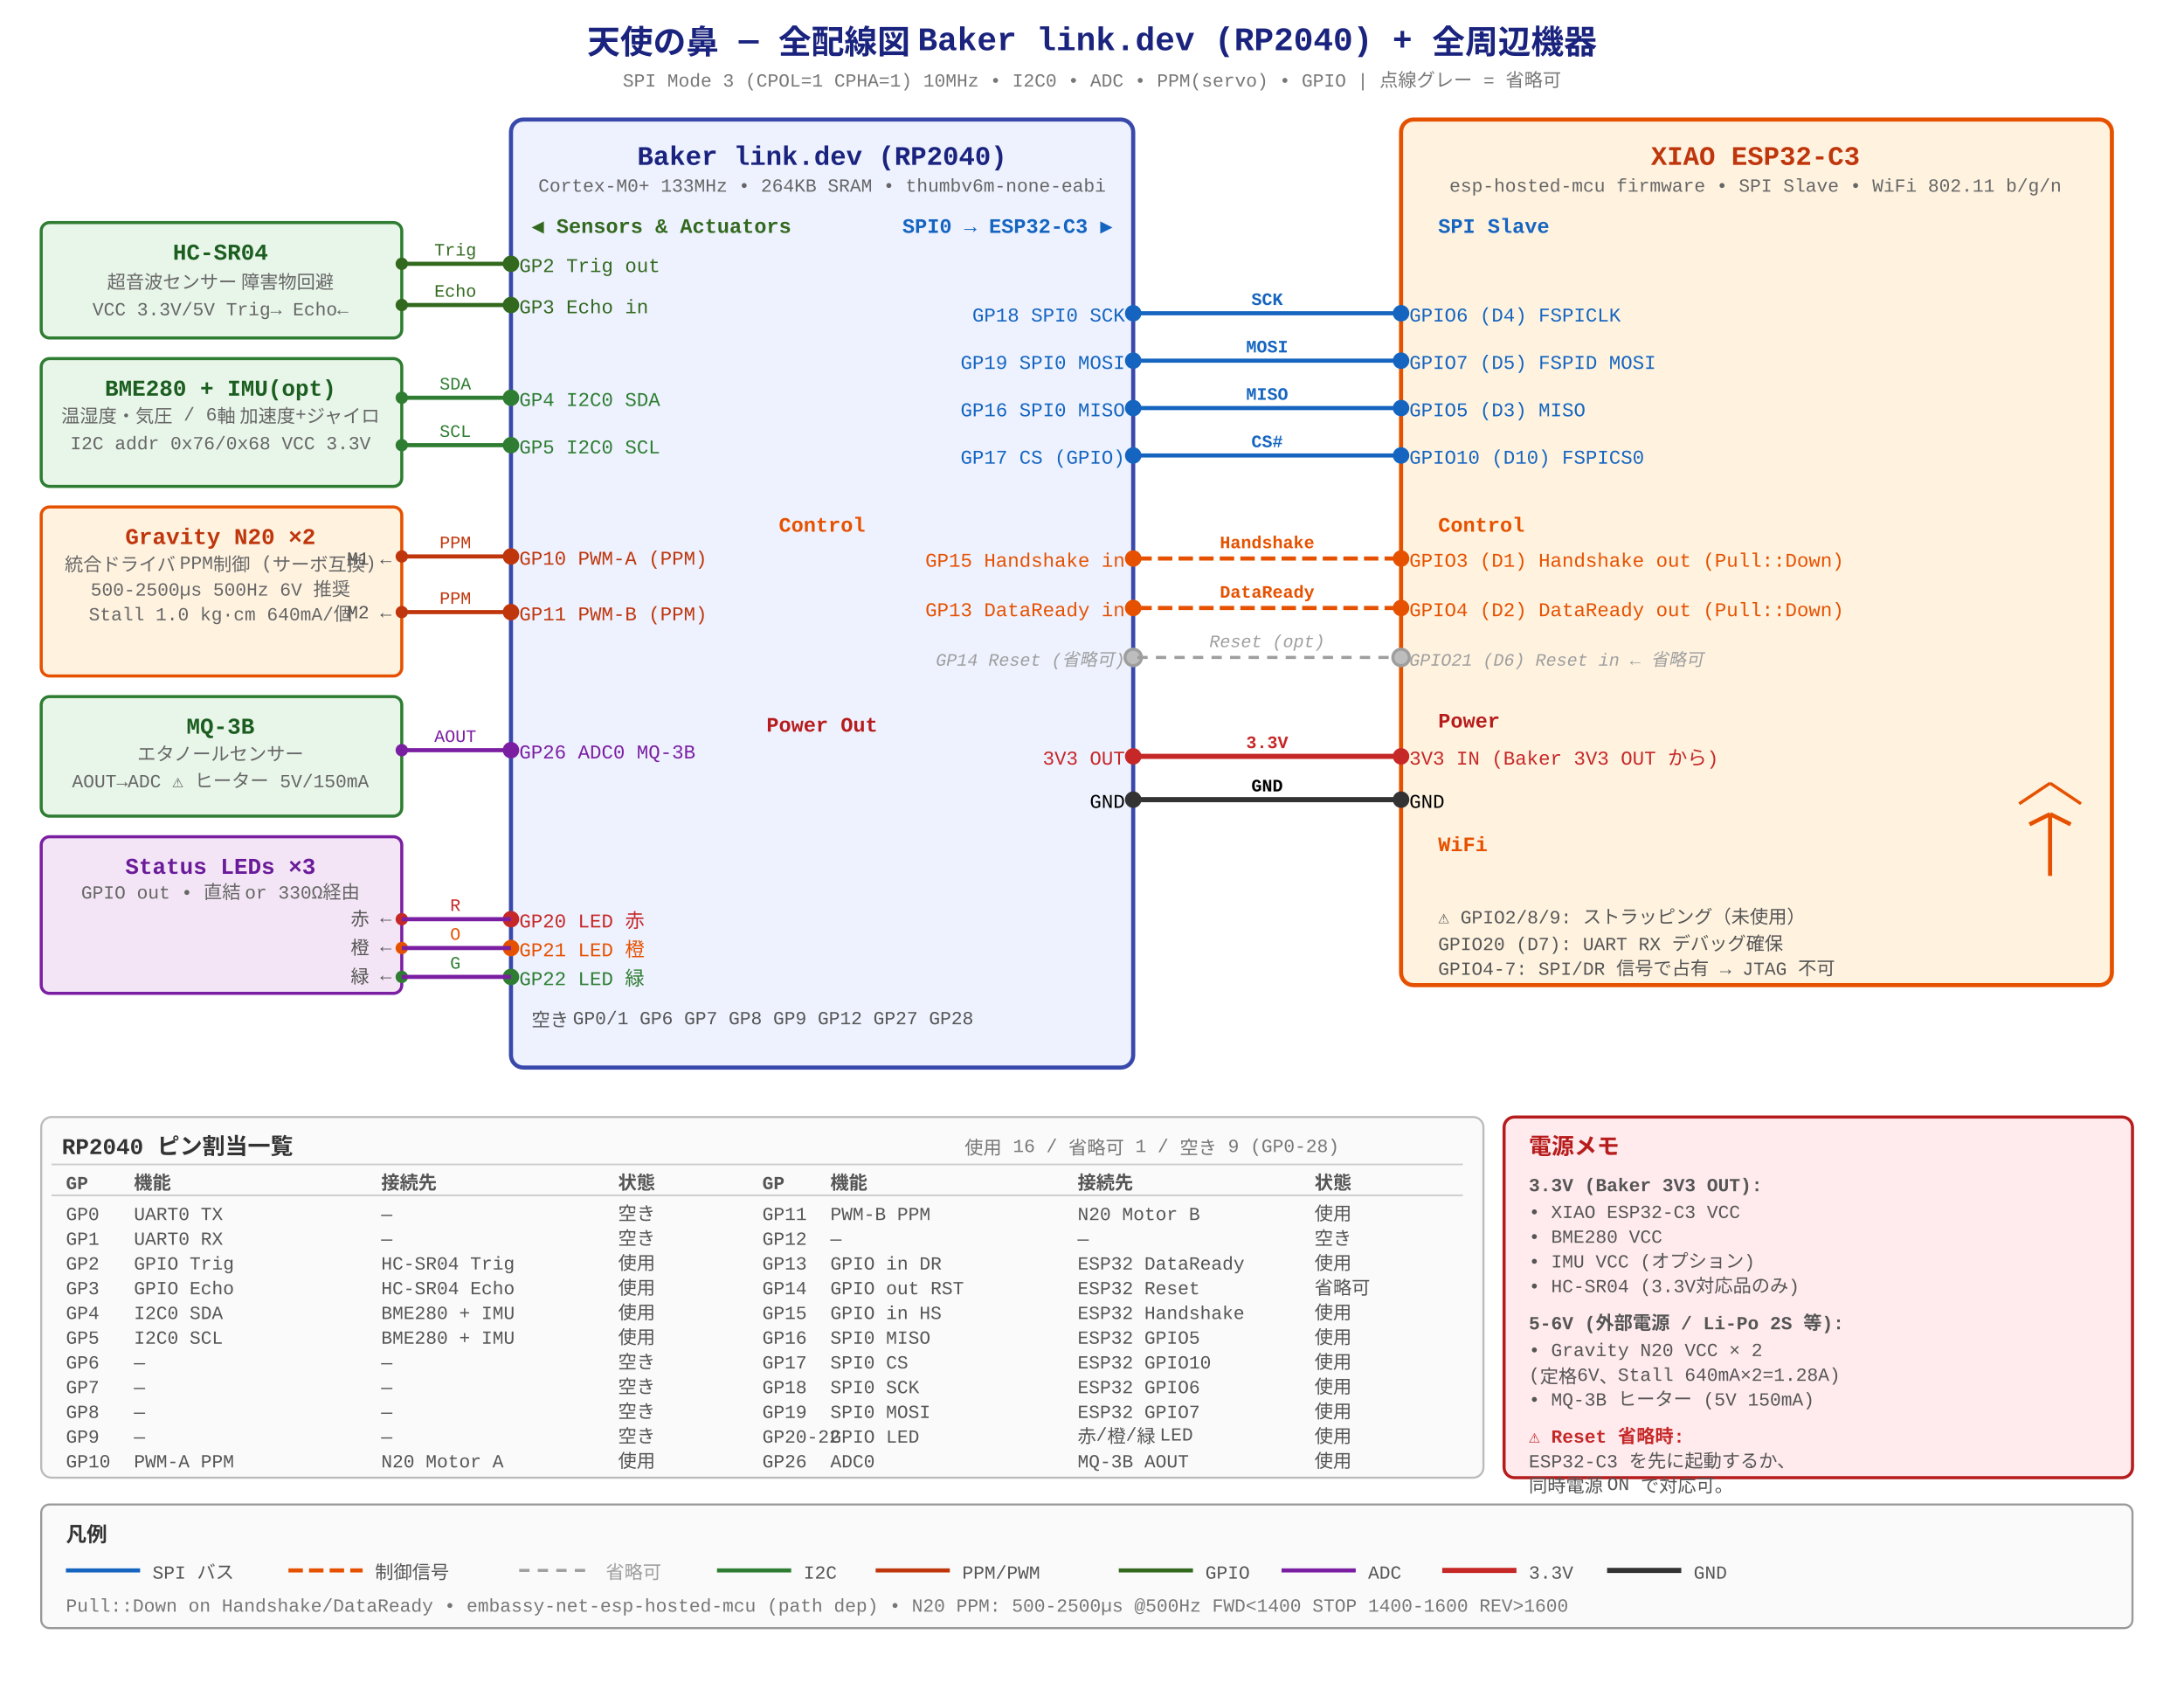
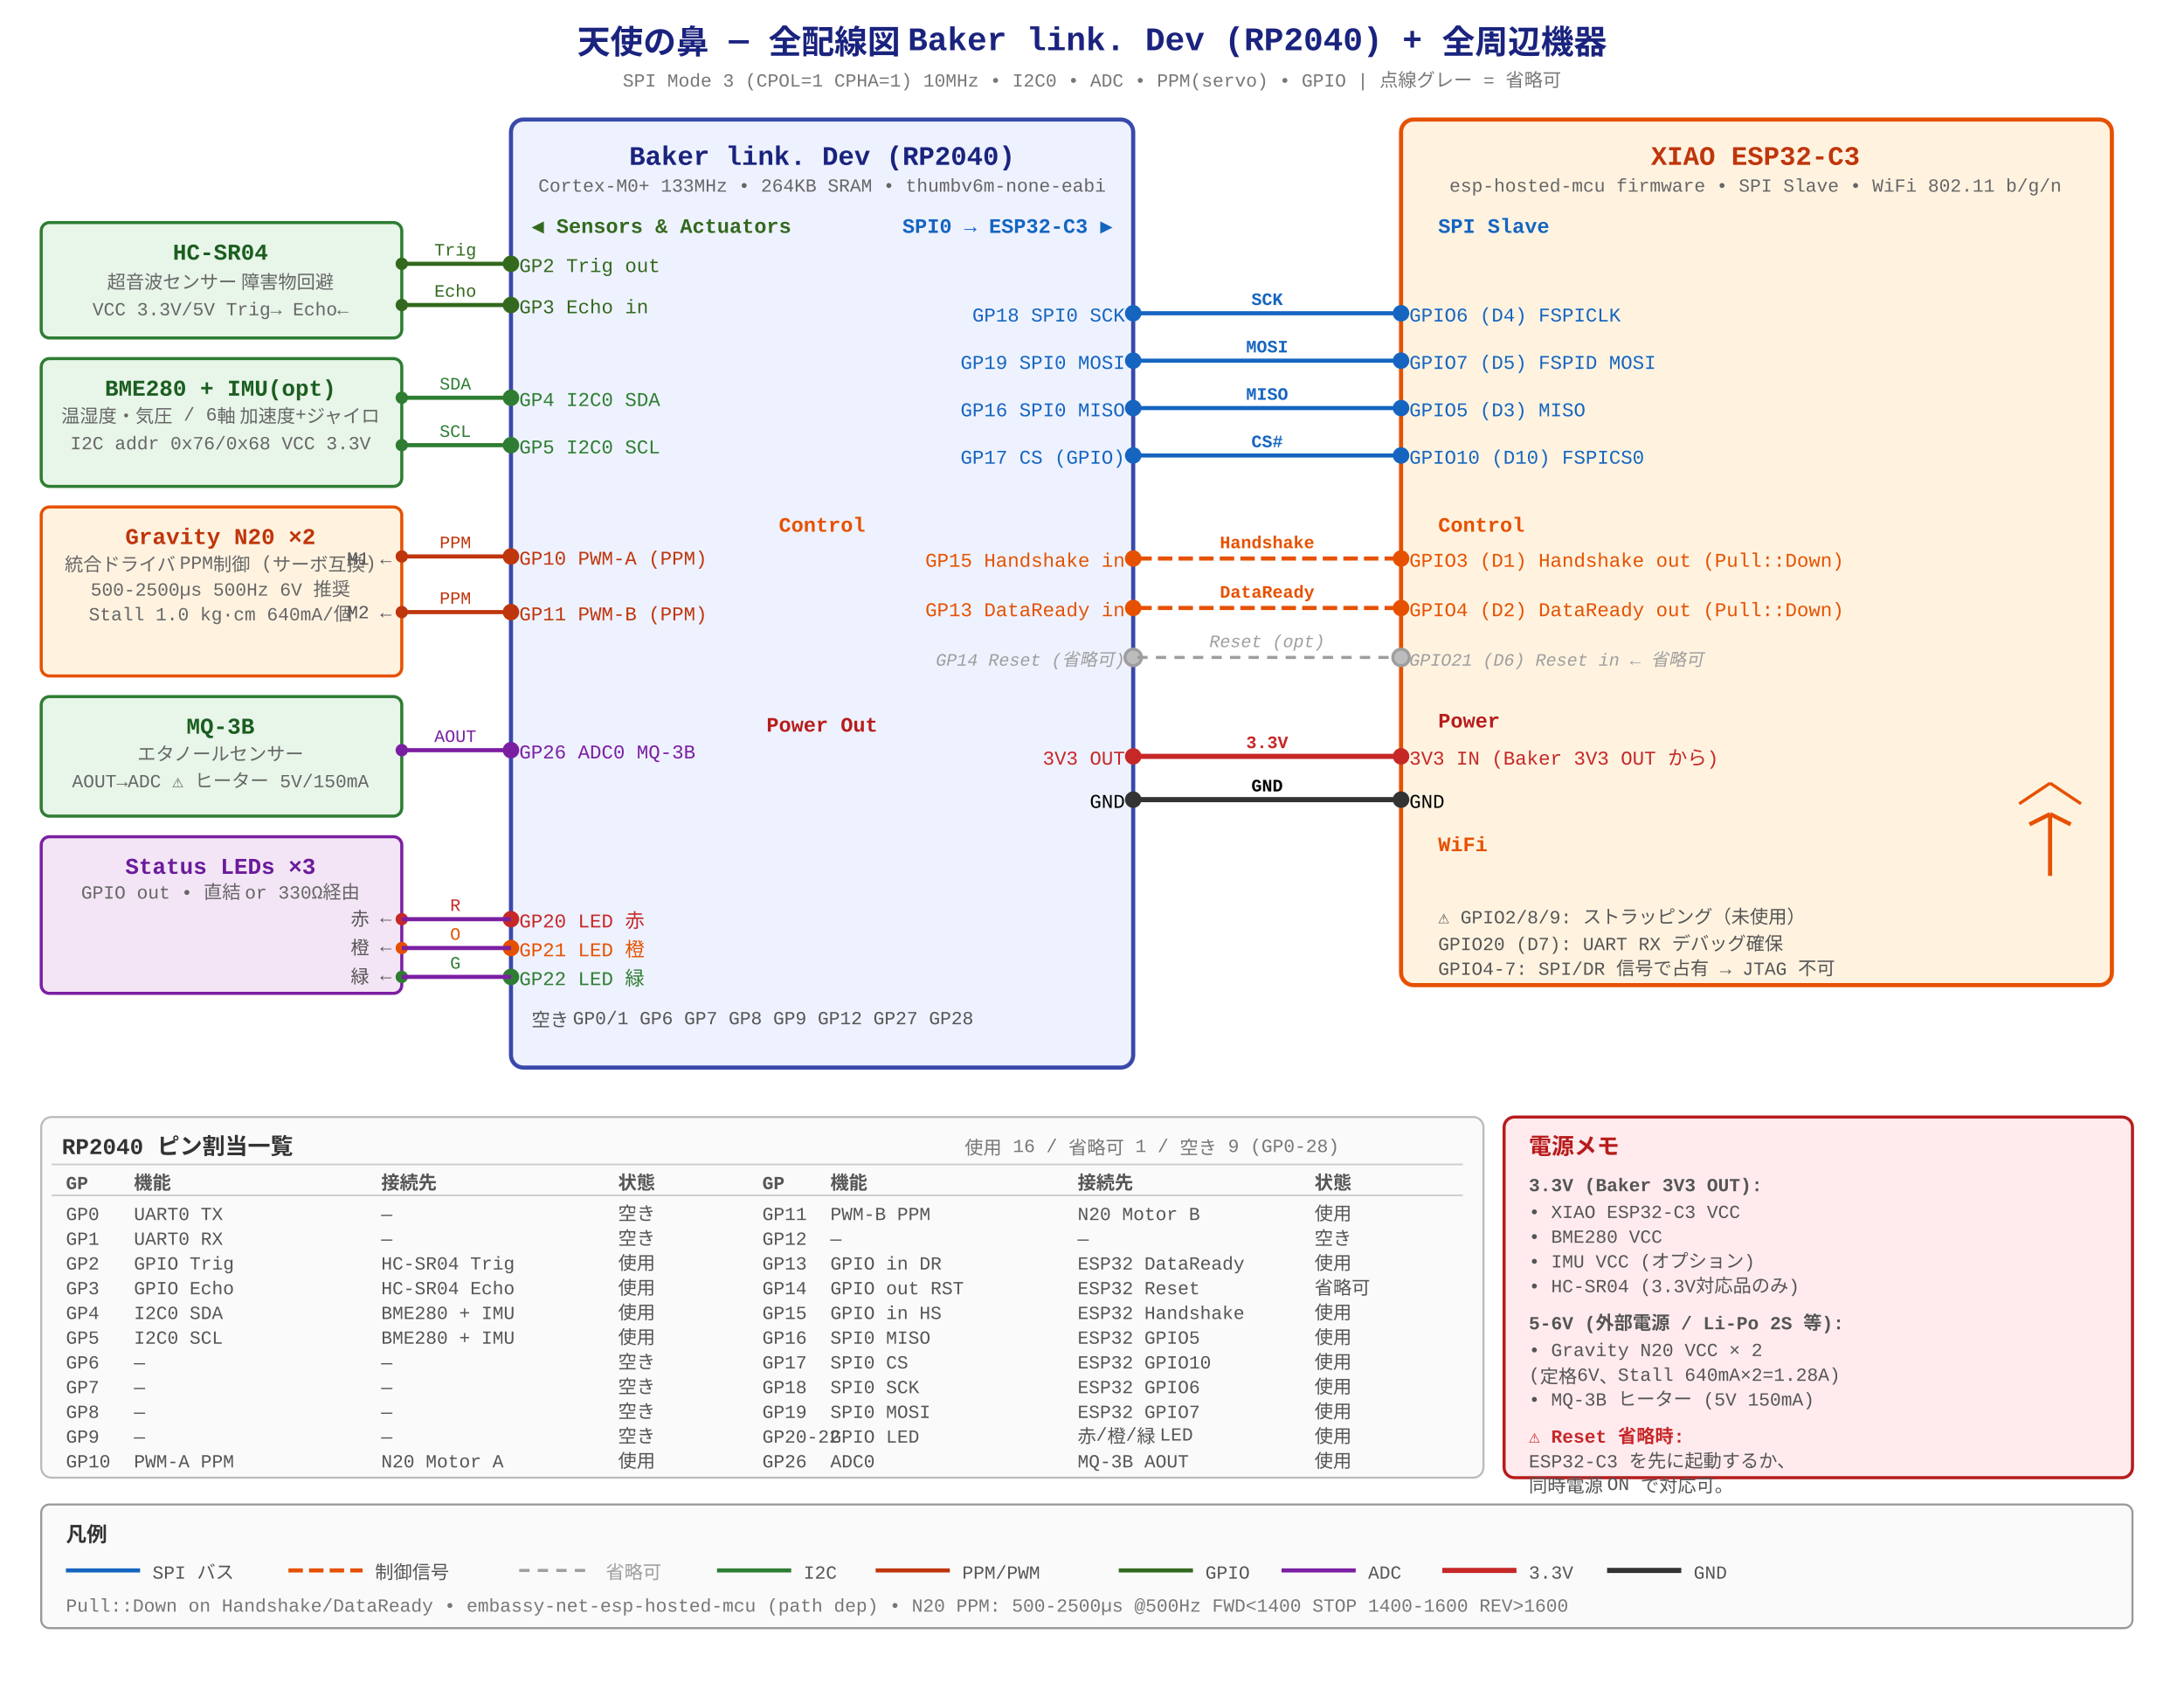
<svg xmlns="http://www.w3.org/2000/svg" viewBox="0 0 1060 820" font-family="'Courier New', monospace" font-size="11">
  <defs>
    <style>
      .rp-box  { fill:#EEF2FF; stroke:#3949AB; stroke-width:2; }
      .esp-box { fill:#FFF3E0; stroke:#E65100; stroke-width:2; }
      .sen-box { fill:#E8F5E9; stroke:#2E7D32; stroke-width:1.5; }
      .mot-box { fill:#FFF3E0; stroke:#E65100; stroke-width:1.5; }
      .led-box { fill:#F3E5F5; stroke:#7B1FA2; stroke-width:1.5; }
      .leg-box { fill:#FAFAFA; stroke:#999;    stroke-width:1; }
      .tbl-box { fill:#FAFAFA; stroke:#BBB;    stroke-width:1; }
      .pwr-box { fill:#FFEBEE; stroke:#B71C1C; stroke-width:1.5; }

      .spi-line  { stroke:#1565C0; stroke-width:2;   fill:none; }
      .ctrl-line { stroke:#E65100; stroke-width:2;   fill:none; stroke-dasharray:7,3; }
      .opt-line  { stroke:#9E9E9E; stroke-width:1.5; fill:none; stroke-dasharray:5,4; }
      .i2c-line  { stroke:#2E7D32; stroke-width:2;   fill:none; }
      .adc-line  { stroke:#7B1FA2; stroke-width:2;   fill:none; }
      .pwm-line  { stroke:#BF360C; stroke-width:2;   fill:none; }
      .gpio-line { stroke:#33691E; stroke-width:2;   fill:none; }
      .led-line  { stroke:#7B1FA2; stroke-width:2;   fill:none; }
      .pwr-line  { stroke:#C62828; stroke-width:2.5; fill:none; }
      .gnd-line  { stroke:#333;   stroke-width:2.5;  fill:none; }

      .chip-lbl { font-size:13px; font-weight:bold; text-anchor:middle; }
      .sub-lbl  { font-size:9px;  text-anchor:middle; fill:#666; }
      .sec-lbl  { font-size:10px; font-weight:bold; }
      .pin-r    { font-size:9.5px; text-anchor:end; }
      .pin-l    { font-size:9.5px; text-anchor:start; }
      .sig-lbl  { font-size:8.5px; text-anchor:middle; }
      .opt-lbl  { fill:#9E9E9E; font-size:8.5px; font-style:italic; }
      .note     { fill:#555; font-size:9px; }
      .warn-lbl { fill:#C62828; font-size:9px; font-weight:bold; }
    </style>
  </defs>
  <text x="530" y="26" text-anchor="middle" font-size="16" font-weight="bold" fill="#1A237E">
-     天使の鼻 — 全配線図  Baker link.dev (RP2040) + 全周辺機器
+     天使の鼻 — 全配線図  Baker link. Dev (RP2040) + 全周辺機器
  </text>
  <text x="530" y="42" text-anchor="middle" font-size="9" fill="#777">
    SPI Mode 3 (CPOL=1 CPHA=1) 10MHz • I2C0 • ADC • PPM(servo) • GPIO  |  点線グレー = 省略可
  </text>
  <rect class="sen-box" x="20" y="108" width="175" height="56" rx="4" />
  <text x="107" y="126" text-anchor="middle" font-size="11" font-weight="bold" fill="#1B5E20">HC-SR04</text>
  <text x="107" y="140" class="sub-lbl">超音波センサー  障害物回避</text>
  <text x="107" y="153" class="sub-lbl">VCC 3.3V/5V  Trig→ Echo←</text>
  <circle cx="195" cy="128" r="3" fill="#33691E" />
  <circle cx="195" cy="148" r="3" fill="#33691E" />
  <rect class="sen-box" x="20" y="174" width="175" height="62" rx="4" />
  <text x="107" y="192" text-anchor="middle" font-size="11" font-weight="bold" fill="#1B5E20">BME280 + IMU(opt)</text>
  <text x="107" y="205" class="sub-lbl">温湿度・気圧 / 6軸 加速度+ジャイロ</text>
  <text x="107" y="218" class="sub-lbl">I2C addr 0x76/0x68  VCC 3.3V</text>
  <circle cx="195" cy="193" r="3" fill="#2E7D32" />
  <circle cx="195" cy="216" r="3" fill="#2E7D32" />
  <rect class="mot-box" x="20" y="246" width="175" height="82" rx="4" />
  <text x="107" y="264" text-anchor="middle" font-size="11" font-weight="bold" fill="#BF360C">Gravity N20 ×2</text>
  <text x="107" y="277" class="sub-lbl">統合ドライバ  PPM制御 (サーボ互換)</text>
  <text x="107" y="289" class="sub-lbl">500-2500µs  500Hz  6V 推奨</text>
  <text x="107" y="301" class="sub-lbl">Stall 1.0 kg·cm  640mA/個</text>
  <text x="190" y="274" class="note" text-anchor="end">M1 ←</text>
  <circle cx="195" cy="270" r="3" fill="#BF360C" />
  <text x="190" y="300" class="note" text-anchor="end">M2 ←</text>
  <circle cx="195" cy="297" r="3" fill="#BF360C" />
  <rect class="sen-box" x="20" y="338" width="175" height="58" rx="4" />
  <text x="107" y="356" text-anchor="middle" font-size="11" font-weight="bold" fill="#1B5E20">MQ-3B</text>
  <text x="107" y="369" class="sub-lbl">エタノールセンサー</text>
  <text x="107" y="382" class="sub-lbl">AOUT→ADC  ⚠ ヒーター 5V/150mA</text>
  <circle cx="195" cy="364" r="3" fill="#7B1FA2" />
  <rect class="led-box" x="20" y="406" width="175" height="76" rx="4" />
  <text x="107" y="424" text-anchor="middle" font-size="11" font-weight="bold" fill="#6A1B9A">Status LEDs ×3</text>
  <text x="107" y="436" class="sub-lbl">GPIO out • 直結 or 330Ω経由</text>
  <text x="190" y="449" class="note" text-anchor="end" fill="#C62828">赤 ←</text>
  <circle cx="195" cy="446" r="3" fill="#C62828" />
  <text x="190" y="463" class="note" text-anchor="end" fill="#E65100">橙 ←</text>
  <circle cx="195" cy="460" r="3" fill="#E65100" />
  <text x="190" y="477" class="note" text-anchor="end" fill="#2E7D32">緑 ←</text>
  <circle cx="195" cy="474" r="3" fill="#2E7D32" />
  <rect class="rp-box" x="248" y="58" width="302" height="460" rx="6" />
-   <text class="chip-lbl" x="399" y="80" fill="#1A237E">Baker link.dev (RP2040)</text>
+   <text class="chip-lbl" x="399" y="80" fill="#1A237E">Baker link. Dev (RP2040)</text>
  <text x="399" y="93" class="sub-lbl">Cortex-M0+ 133MHz • 264KB SRAM • thumbv6m-none-eabi</text>
  <text x="258" y="113" class="sec-lbl" fill="#33691E">◀ Sensors &amp; Actuators</text>
  <circle cx="248" cy="128" r="4" fill="#33691E" />
  <text x="252" y="132" class="pin-l" fill="#33691E">GP2  Trig out</text>
  <circle cx="248" cy="148" r="4" fill="#33691E" />
  <text x="252" y="152" class="pin-l" fill="#33691E">GP3  Echo in</text>
  <circle cx="248" cy="193" r="4" fill="#2E7D32" />
  <text x="252" y="197" class="pin-l" fill="#2E7D32">GP4  I2C0 SDA</text>
  <circle cx="248" cy="216" r="4" fill="#2E7D32" />
  <text x="252" y="220" class="pin-l" fill="#2E7D32">GP5  I2C0 SCL</text>
  <circle cx="248" cy="270" r="4" fill="#BF360C" />
  <text x="252" y="274" class="pin-l" fill="#BF360C">GP10 PWM-A (PPM)</text>
  <circle cx="248" cy="297" r="4" fill="#BF360C" />
  <text x="252" y="301" class="pin-l" fill="#BF360C">GP11 PWM-B (PPM)</text>
  <circle cx="248" cy="364" r="4" fill="#7B1FA2" />
  <text x="252" y="368" class="pin-l" fill="#7B1FA2">GP26 ADC0 MQ-3B</text>
  <circle cx="248" cy="446" r="4" fill="#C62828" />
  <text x="252" y="450" class="pin-l" fill="#C62828">GP20 LED 赤</text>
  <circle cx="248" cy="460" r="4" fill="#E65100" />
  <text x="252" y="464" class="pin-l" fill="#E65100">GP21 LED 橙</text>
  <circle cx="248" cy="474" r="4" fill="#2E7D32" />
  <text x="252" y="478" class="pin-l" fill="#2E7D32">GP22 LED 緑</text>
  <text x="258" y="498" class="note">空き GP0/1 GP6 GP7 GP8 GP9 GP12 GP27 GP28</text>
  <text x="540" y="113" class="sec-lbl" fill="#1565C0" text-anchor="end">SPI0 → ESP32-C3 ▶</text>
  <circle cx="550" cy="152" r="4" fill="#1565C0" />
  <text x="546" y="156" class="pin-r" fill="#1565C0">GP18 SPI0 SCK</text>
  <circle cx="550" cy="175" r="4" fill="#1565C0" />
  <text x="546" y="179" class="pin-r" fill="#1565C0">GP19 SPI0 MOSI</text>
  <circle cx="550" cy="198" r="4" fill="#1565C0" />
  <text x="546" y="202" class="pin-r" fill="#1565C0">GP16 SPI0 MISO</text>
  <circle cx="550" cy="221" r="4" fill="#1565C0" />
  <text x="546" y="225" class="pin-r" fill="#1565C0">GP17 CS (GPIO)</text>
  <text x="399" y="258" class="sec-lbl" fill="#E65100" text-anchor="middle">Control</text>
  <circle cx="550" cy="271" r="4" fill="#E65100" />
  <text x="546" y="275" class="pin-r" fill="#E65100">GP15 Handshake in</text>
  <circle cx="550" cy="295" r="4" fill="#E65100" />
  <text x="546" y="299" class="pin-r" fill="#E65100">GP13 DataReady in</text>
  <circle cx="550" cy="319" r="4" fill="#BDBDBD" stroke="#9E9E9E" stroke-width="1.5" />
  <text x="546" y="323" class="pin-r opt-lbl">GP14 Reset (省略可)</text>
  <text x="399" y="355" class="sec-lbl" fill="#B71C1C" text-anchor="middle">Power Out</text>
  <circle cx="550" cy="367" r="4" fill="#C62828" />
  <text x="546" y="371" class="pin-r" fill="#C62828">3V3 OUT</text>
  <circle cx="550" cy="388" r="4" fill="#333" />
  <text x="546" y="392" class="pin-r">GND</text>
  <rect class="esp-box" x="680" y="58" width="345" height="420" rx="6" />
  <text class="chip-lbl" x="852" y="80" fill="#BF360C">XIAO ESP32-C3</text>
  <text x="852" y="93" class="sub-lbl">esp-hosted-mcu firmware • SPI Slave • WiFi 802.11 b/g/n</text>
  <text x="698" y="113" class="sec-lbl" fill="#1565C0">SPI Slave</text>
  <circle cx="680" cy="152" r="4" fill="#1565C0" />
  <text x="684" y="156" class="pin-l" fill="#1565C0">GPIO6  (D4) FSPICLK</text>
  <circle cx="680" cy="175" r="4" fill="#1565C0" />
  <text x="684" y="179" class="pin-l" fill="#1565C0">GPIO7  (D5) FSPID  MOSI</text>
  <circle cx="680" cy="198" r="4" fill="#1565C0" />
  <text x="684" y="202" class="pin-l" fill="#1565C0">GPIO5  (D3) MISO</text>
  <circle cx="680" cy="221" r="4" fill="#1565C0" />
  <text x="684" y="225" class="pin-l" fill="#1565C0">GPIO10 (D10) FSPICS0</text>
  <text x="698" y="258" class="sec-lbl" fill="#E65100">Control</text>
  <circle cx="680" cy="271" r="4" fill="#E65100" />
  <text x="684" y="275" class="pin-l" fill="#E65100">GPIO3  (D1) Handshake out (Pull::Down)</text>
  <circle cx="680" cy="295" r="4" fill="#E65100" />
  <text x="684" y="299" class="pin-l" fill="#E65100">GPIO4  (D2) DataReady  out (Pull::Down)</text>
  <circle cx="680" cy="319" r="4" fill="#BDBDBD" stroke="#9E9E9E" stroke-width="1.5" />
  <text x="684" y="323" class="pin-l opt-lbl">GPIO21 (D6) Reset in  ← 省略可</text>
  <text x="698" y="353" class="sec-lbl" fill="#B71C1C">Power</text>
  <circle cx="680" cy="367" r="4" fill="#C62828" />
  <text x="684" y="371" class="pin-l" fill="#C62828">3V3 IN  (Baker 3V3 OUT から)</text>
  <circle cx="680" cy="388" r="4" fill="#333" />
  <text x="684" y="392" class="pin-l">GND</text>
  <text x="698" y="413" class="sec-lbl" fill="#E65100">WiFi</text>
  <line x1="995" y1="425" x2="995" y2="395" stroke="#E65100" stroke-width="2" />
  <line x1="985" y1="400" x2="995" y2="395" stroke="#E65100" stroke-width="2" />
  <line x1="1005" y1="400" x2="995" y2="395" stroke="#E65100" stroke-width="2" />
  <line x1="980" y1="390" x2="995" y2="380" stroke="#E65100" stroke-width="1.5" />
  <line x1="1010" y1="390" x2="995" y2="380" stroke="#E65100" stroke-width="1.5" />
  <text x="698" y="448" class="note" fill="#E65100">⚠ GPIO2/8/9: ストラッピング（未使用）</text>
  <text x="698" y="461" class="note">GPIO20 (D7): UART RX デバッグ確保</text>
  <text x="698" y="473" class="note">GPIO4-7: SPI/DR 信号で占有 → JTAG 不可</text>
  <line class="gpio-line" x1="195" y1="128" x2="248" y2="128" />
  <text x="221" y="124" class="sig-lbl" fill="#33691E">Trig</text>
  <line class="gpio-line" x1="195" y1="148" x2="248" y2="148" />
  <text x="221" y="144" class="sig-lbl" fill="#33691E">Echo</text>
  <line class="i2c-line" x1="195" y1="193" x2="248" y2="193" />
  <text x="221" y="189" class="sig-lbl" fill="#2E7D32">SDA</text>
  <line class="i2c-line" x1="195" y1="216" x2="248" y2="216" />
  <text x="221" y="212" class="sig-lbl" fill="#2E7D32">SCL</text>
  <line class="pwm-line" x1="195" y1="270" x2="248" y2="270" />
  <text x="221" y="266" class="sig-lbl" fill="#BF360C">PPM</text>
  <line class="pwm-line" x1="195" y1="297" x2="248" y2="297" />
  <text x="221" y="293" class="sig-lbl" fill="#BF360C">PPM</text>
  <line class="adc-line" x1="195" y1="364" x2="248" y2="364" />
  <text x="221" y="360" class="sig-lbl" fill="#7B1FA2">AOUT</text>
  <line class="led-line" x1="195" y1="446" x2="248" y2="446" />
  <text x="221" y="442" class="sig-lbl" fill="#C62828">R</text>
  <line class="led-line" x1="195" y1="460" x2="248" y2="460" />
  <text x="221" y="456" class="sig-lbl" fill="#E65100">O</text>
  <line class="led-line" x1="195" y1="474" x2="248" y2="474" />
  <text x="221" y="470" class="sig-lbl" fill="#2E7D32">G</text>
  <line class="spi-line" x1="552" y1="152" x2="678" y2="152" />
  <text x="615" y="148" class="sig-lbl" fill="#1565C0" font-weight="bold">SCK</text>
  <line class="spi-line" x1="552" y1="175" x2="678" y2="175" />
  <text x="615" y="171" class="sig-lbl" fill="#1565C0" font-weight="bold">MOSI</text>
  <line class="spi-line" x1="552" y1="198" x2="678" y2="198" />
  <text x="615" y="194" class="sig-lbl" fill="#1565C0" font-weight="bold">MISO</text>
  <line class="spi-line" x1="552" y1="221" x2="678" y2="221" />
  <text x="615" y="217" class="sig-lbl" fill="#1565C0" font-weight="bold">CS#</text>
  <line class="ctrl-line" x1="552" y1="271" x2="678" y2="271" />
  <text x="615" y="266" class="sig-lbl" fill="#E65100" font-weight="bold">Handshake</text>
  <line class="ctrl-line" x1="552" y1="295" x2="678" y2="295" />
  <text x="615" y="290" class="sig-lbl" fill="#E65100" font-weight="bold">DataReady</text>
  <line class="opt-line" x1="552" y1="319" x2="678" y2="319" />
  <text x="615" y="314" class="sig-lbl opt-lbl">Reset (opt)</text>
  <line class="pwr-line" x1="552" y1="367" x2="678" y2="367" />
  <text x="615" y="363" class="sig-lbl" fill="#C62828" font-weight="bold">3.3V</text>
  <line class="gnd-line" x1="552" y1="388" x2="678" y2="388" />
  <text x="615" y="384" class="sig-lbl" font-weight="bold">GND</text>
  <rect class="tbl-box" x="20" y="542" width="700" height="175" rx="5" />
  <text x="30" y="560" font-size="11" font-weight="bold" fill="#333">RP2040 ピン割当一覧</text>
  <text x="650" y="560" font-size="9" fill="#777" text-anchor="end">使用 16 / 省略可 1 / 空き 9  (GP0-28)</text>
  <line x1="25" y1="565" x2="710" y2="565" stroke="#CCC" stroke-width="0.8" />
  <text x="32" y="577" font-size="9" font-weight="bold" fill="#555">GP</text>
  <text x="65" y="577" font-size="9" font-weight="bold" fill="#555">機能</text>
  <text x="185" y="577" font-size="9" font-weight="bold" fill="#555">接続先</text>
  <text x="300" y="577" font-size="9" font-weight="bold" fill="#555">状態</text>
  <text x="370" y="577" font-size="9" font-weight="bold" fill="#555">GP</text>
  <text x="403" y="577" font-size="9" font-weight="bold" fill="#555">機能</text>
  <text x="523" y="577" font-size="9" font-weight="bold" fill="#555">接続先</text>
  <text x="638" y="577" font-size="9" font-weight="bold" fill="#555">状態</text>
  <line x1="25" y1="580" x2="710" y2="580" stroke="#CCC" stroke-width="0.8" />
  <text x="32" y="592" class="note">GP0</text>
  <text x="65" y="592" class="note">UART0 TX</text>
  <text x="185" y="592" class="note">—</text>
  <text x="300" y="592" class="note" fill="#2E7D32">空き</text>
  <text x="32" y="604" class="note">GP1</text>
  <text x="65" y="604" class="note">UART0 RX</text>
  <text x="185" y="604" class="note">—</text>
  <text x="300" y="604" class="note" fill="#2E7D32">空き</text>
  <text x="32" y="616" class="note">GP2</text>
  <text x="65" y="616" class="note">GPIO Trig</text>
  <text x="185" y="616" class="note">HC-SR04 Trig</text>
  <text x="300" y="616" class="note" fill="#1565C0">使用</text>
  <text x="32" y="628" class="note">GP3</text>
  <text x="65" y="628" class="note">GPIO Echo</text>
  <text x="185" y="628" class="note">HC-SR04 Echo</text>
  <text x="300" y="628" class="note" fill="#1565C0">使用</text>
  <text x="32" y="640" class="note">GP4</text>
  <text x="65" y="640" class="note">I2C0 SDA</text>
  <text x="185" y="640" class="note">BME280 + IMU</text>
  <text x="300" y="640" class="note" fill="#1565C0">使用</text>
  <text x="32" y="652" class="note">GP5</text>
  <text x="65" y="652" class="note">I2C0 SCL</text>
  <text x="185" y="652" class="note">BME280 + IMU</text>
  <text x="300" y="652" class="note" fill="#1565C0">使用</text>
  <text x="32" y="664" class="note">GP6</text>
  <text x="65" y="664" class="note">—</text>
  <text x="185" y="664" class="note">—</text>
  <text x="300" y="664" class="note" fill="#2E7D32">空き</text>
  <text x="32" y="676" class="note">GP7</text>
  <text x="65" y="676" class="note">—</text>
  <text x="185" y="676" class="note">—</text>
  <text x="300" y="676" class="note" fill="#2E7D32">空き</text>
  <text x="32" y="688" class="note">GP8</text>
  <text x="65" y="688" class="note">—</text>
  <text x="185" y="688" class="note">—</text>
  <text x="300" y="688" class="note" fill="#2E7D32">空き</text>
  <text x="32" y="700" class="note">GP9</text>
  <text x="65" y="700" class="note">—</text>
  <text x="185" y="700" class="note">—</text>
  <text x="300" y="700" class="note" fill="#2E7D32">空き</text>
  <text x="32" y="712" class="note">GP10</text>
  <text x="65" y="712" class="note">PWM-A PPM</text>
  <text x="185" y="712" class="note">N20 Motor A</text>
  <text x="300" y="712" class="note" fill="#1565C0">使用</text>
  <text x="370" y="592" class="note">GP11</text>
  <text x="403" y="592" class="note">PWM-B PPM</text>
  <text x="523" y="592" class="note">N20 Motor B</text>
  <text x="638" y="592" class="note" fill="#1565C0">使用</text>
  <text x="370" y="604" class="note">GP12</text>
  <text x="403" y="604" class="note">—</text>
  <text x="523" y="604" class="note">—</text>
  <text x="638" y="604" class="note" fill="#2E7D32">空き</text>
  <text x="370" y="616" class="note">GP13</text>
  <text x="403" y="616" class="note">GPIO in DR</text>
  <text x="523" y="616" class="note">ESP32 DataReady</text>
  <text x="638" y="616" class="note" fill="#1565C0">使用</text>
  <text x="370" y="628" class="note">GP14</text>
  <text x="403" y="628" class="note">GPIO out RST</text>
  <text x="523" y="628" class="note">ESP32 Reset</text>
  <text x="638" y="628" class="note" fill="#9E9E9E">省略可</text>
  <text x="370" y="640" class="note">GP15</text>
  <text x="403" y="640" class="note">GPIO in HS</text>
  <text x="523" y="640" class="note">ESP32 Handshake</text>
  <text x="638" y="640" class="note" fill="#1565C0">使用</text>
  <text x="370" y="652" class="note">GP16</text>
  <text x="403" y="652" class="note">SPI0 MISO</text>
  <text x="523" y="652" class="note">ESP32 GPIO5</text>
  <text x="638" y="652" class="note" fill="#1565C0">使用</text>
  <text x="370" y="664" class="note">GP17</text>
  <text x="403" y="664" class="note">SPI0 CS</text>
  <text x="523" y="664" class="note">ESP32 GPIO10</text>
  <text x="638" y="664" class="note" fill="#1565C0">使用</text>
  <text x="370" y="676" class="note">GP18</text>
  <text x="403" y="676" class="note">SPI0 SCK</text>
  <text x="523" y="676" class="note">ESP32 GPIO6</text>
  <text x="638" y="676" class="note" fill="#1565C0">使用</text>
  <text x="370" y="688" class="note">GP19</text>
  <text x="403" y="688" class="note">SPI0 MOSI</text>
  <text x="523" y="688" class="note">ESP32 GPIO7</text>
  <text x="638" y="688" class="note" fill="#1565C0">使用</text>
  <text x="370" y="700" class="note">GP20-22</text>
  <text x="403" y="700" class="note">GPIO LED</text>
  <text x="523" y="700" class="note">赤/橙/緑 LED</text>
  <text x="638" y="700" class="note" fill="#1565C0">使用</text>
  <text x="370" y="712" class="note">GP26</text>
  <text x="403" y="712" class="note">ADC0</text>
  <text x="523" y="712" class="note">MQ-3B AOUT</text>
  <text x="638" y="712" class="note" fill="#1565C0">使用</text>
  <rect class="pwr-box" x="730" y="542" width="305" height="175" rx="5" />
  <text x="742" y="560" font-size="11" font-weight="bold" fill="#B71C1C">電源メモ</text>
  <text x="742" y="578" class="note" font-weight="bold" fill="#C62828">3.3V (Baker 3V3 OUT):</text>
  <text x="742" y="591" class="note">• XIAO ESP32-C3 VCC</text>
  <text x="742" y="603" class="note">• BME280 VCC</text>
  <text x="742" y="615" class="note">• IMU VCC (オプション)</text>
  <text x="742" y="627" class="note">• HC-SR04 (3.3V対応品のみ)</text>
  <text x="742" y="645" class="note" font-weight="bold" fill="#C62828">5-6V (外部電源 / Li-Po 2S 等):</text>
  <text x="742" y="658" class="note">• Gravity N20 VCC × 2</text>
  <text x="742" y="670" class="note">  (定格6V、Stall 640mA×2=1.28A)</text>
  <text x="742" y="682" class="note">• MQ-3B ヒーター (5V 150mA)</text>
  <text x="742" y="700" class="warn-lbl">⚠ Reset 省略時:</text>
  <text x="742" y="712" class="note">ESP32-C3 を先に起動するか、</text>
  <text x="742" y="724" class="note">同時電源 ON で対応可。</text>
  <rect class="leg-box" x="20" y="730" width="1015" height="60" rx="4" />
  <text x="32" y="748" font-size="10" font-weight="bold" fill="#333">凡例</text>
  <line x1="32" y1="762" x2="68" y2="762" class="spi-line" />
  <text x="74" y="766" font-size="9" fill="#555">SPI バス</text>
  <line x1="140" y1="762" x2="176" y2="762" class="ctrl-line" />
  <text x="182" y="766" font-size="9" fill="#555">制御信号</text>
  <line x1="252" y1="762" x2="288" y2="762" class="opt-line" />
  <text x="294" y="766" font-size="9" fill="#9E9E9E">省略可</text>
  <line x1="348" y1="762" x2="384" y2="762" class="i2c-line" />
  <text x="390" y="766" font-size="9" fill="#555">I2C</text>
  <line x1="425" y1="762" x2="461" y2="762" class="pwm-line" />
  <text x="467" y="766" font-size="9" fill="#555">PPM/PWM</text>
  <line x1="543" y1="762" x2="579" y2="762" class="gpio-line" />
  <text x="585" y="766" font-size="9" fill="#555">GPIO</text>
  <line x1="622" y1="762" x2="658" y2="762" class="adc-line" />
  <text x="664" y="766" font-size="9" fill="#555">ADC</text>
  <line x1="700" y1="762" x2="736" y2="762" class="pwr-line" />
  <text x="742" y="766" font-size="9" fill="#555">3.3V</text>
  <line x1="780" y1="762" x2="816" y2="762" class="gnd-line" />
  <text x="822" y="766" font-size="9" fill="#555">GND</text>
  <text x="32" y="782" font-size="9" fill="#777">
    Pull::Down on Handshake/DataReady • embassy-net-esp-hosted-mcu (path dep) • N20 PPM: 500-2500µs @500Hz  FWD&lt;1400 STOP 1400-1600 REV&gt;1600
  </text>
</svg>
